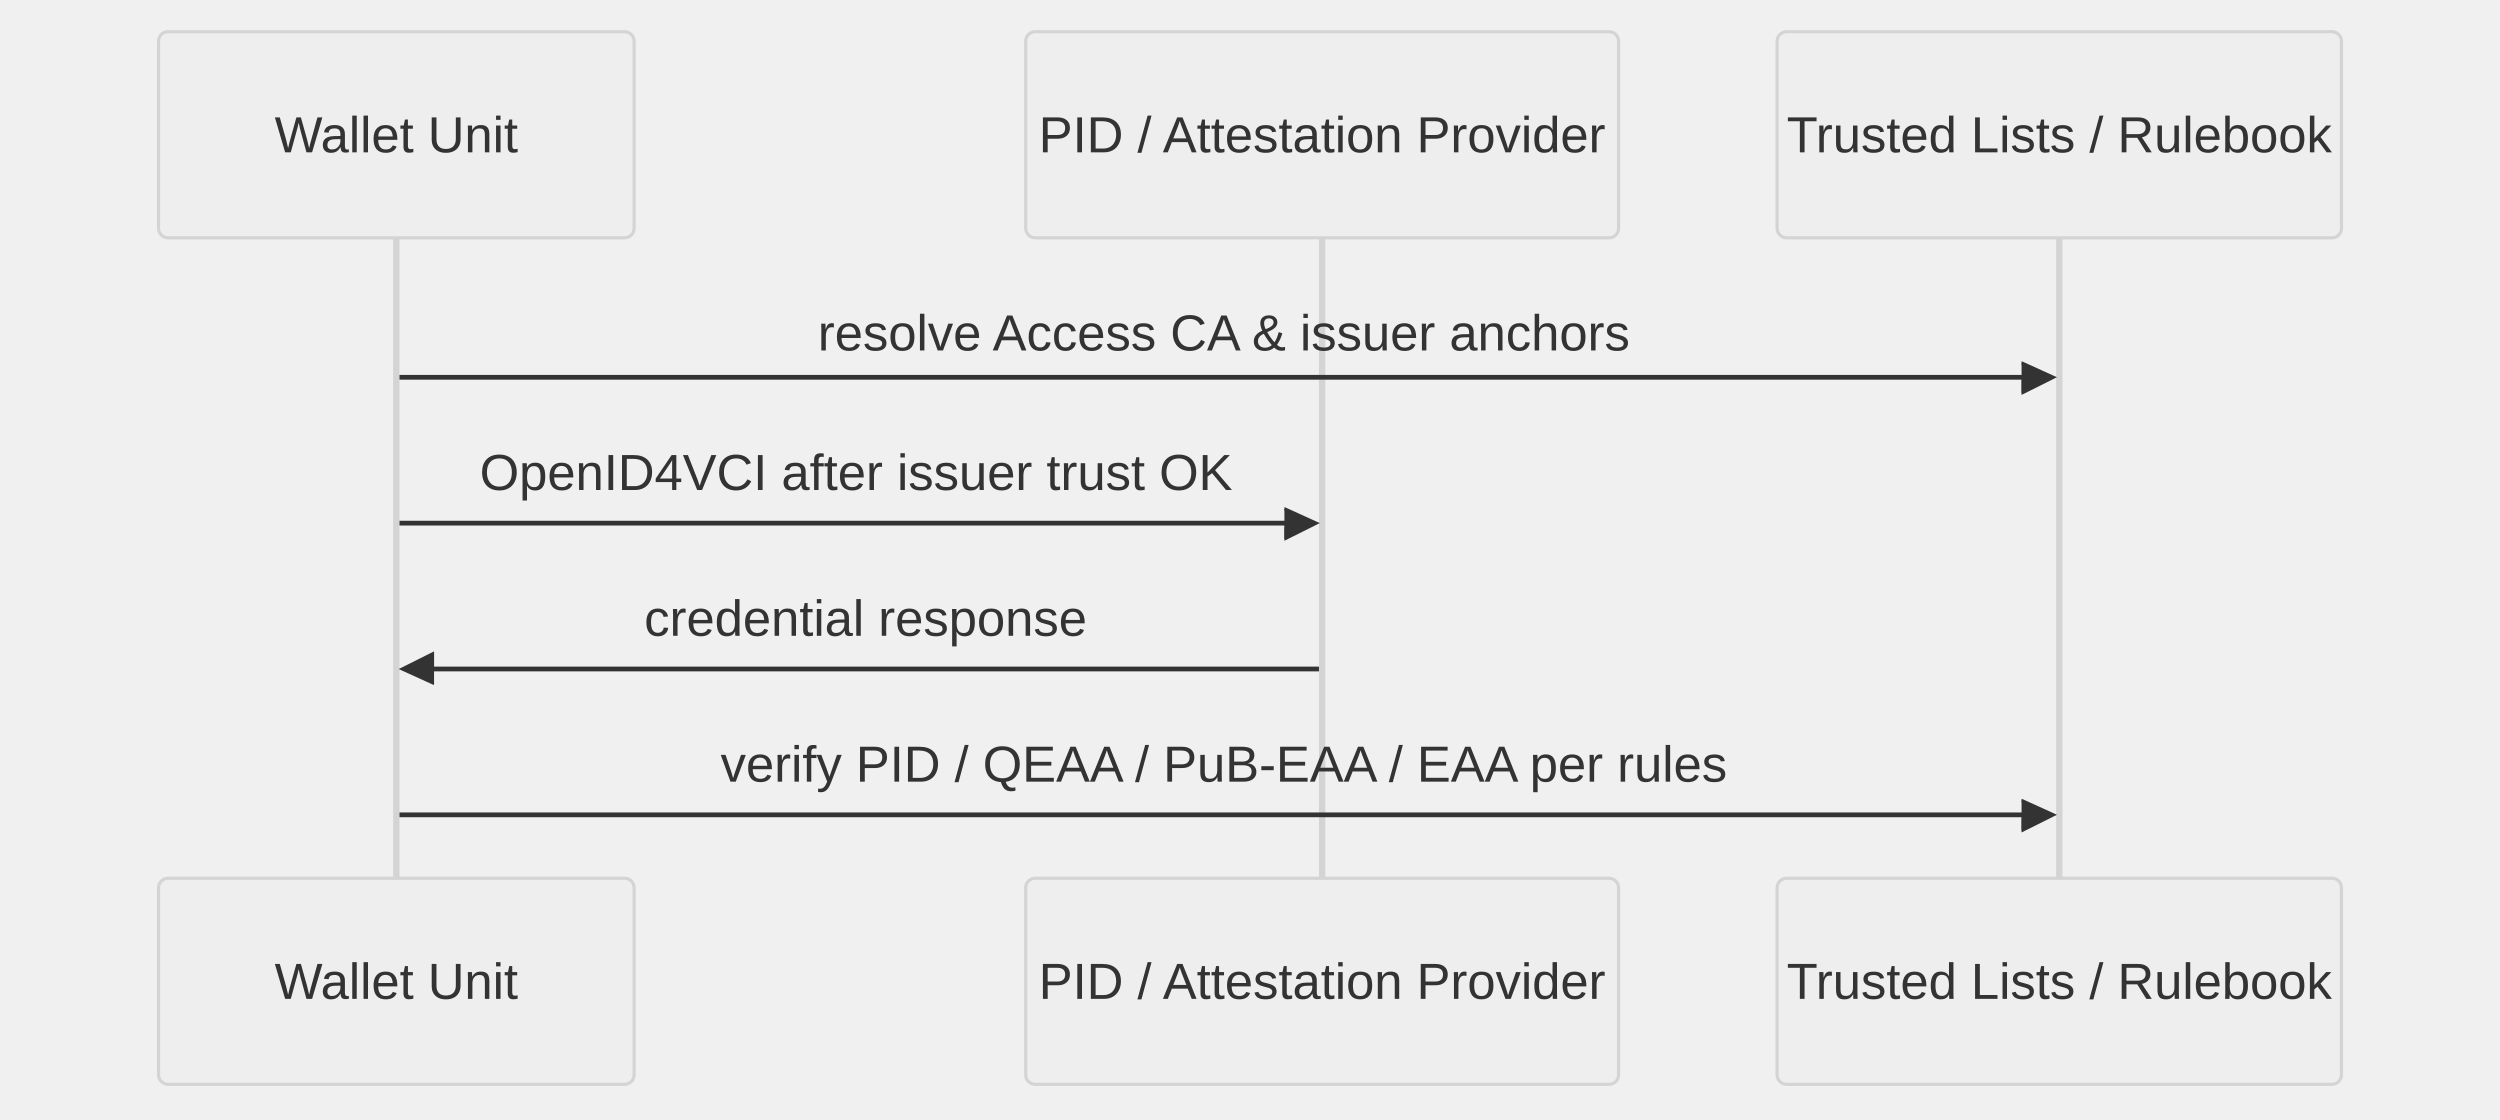
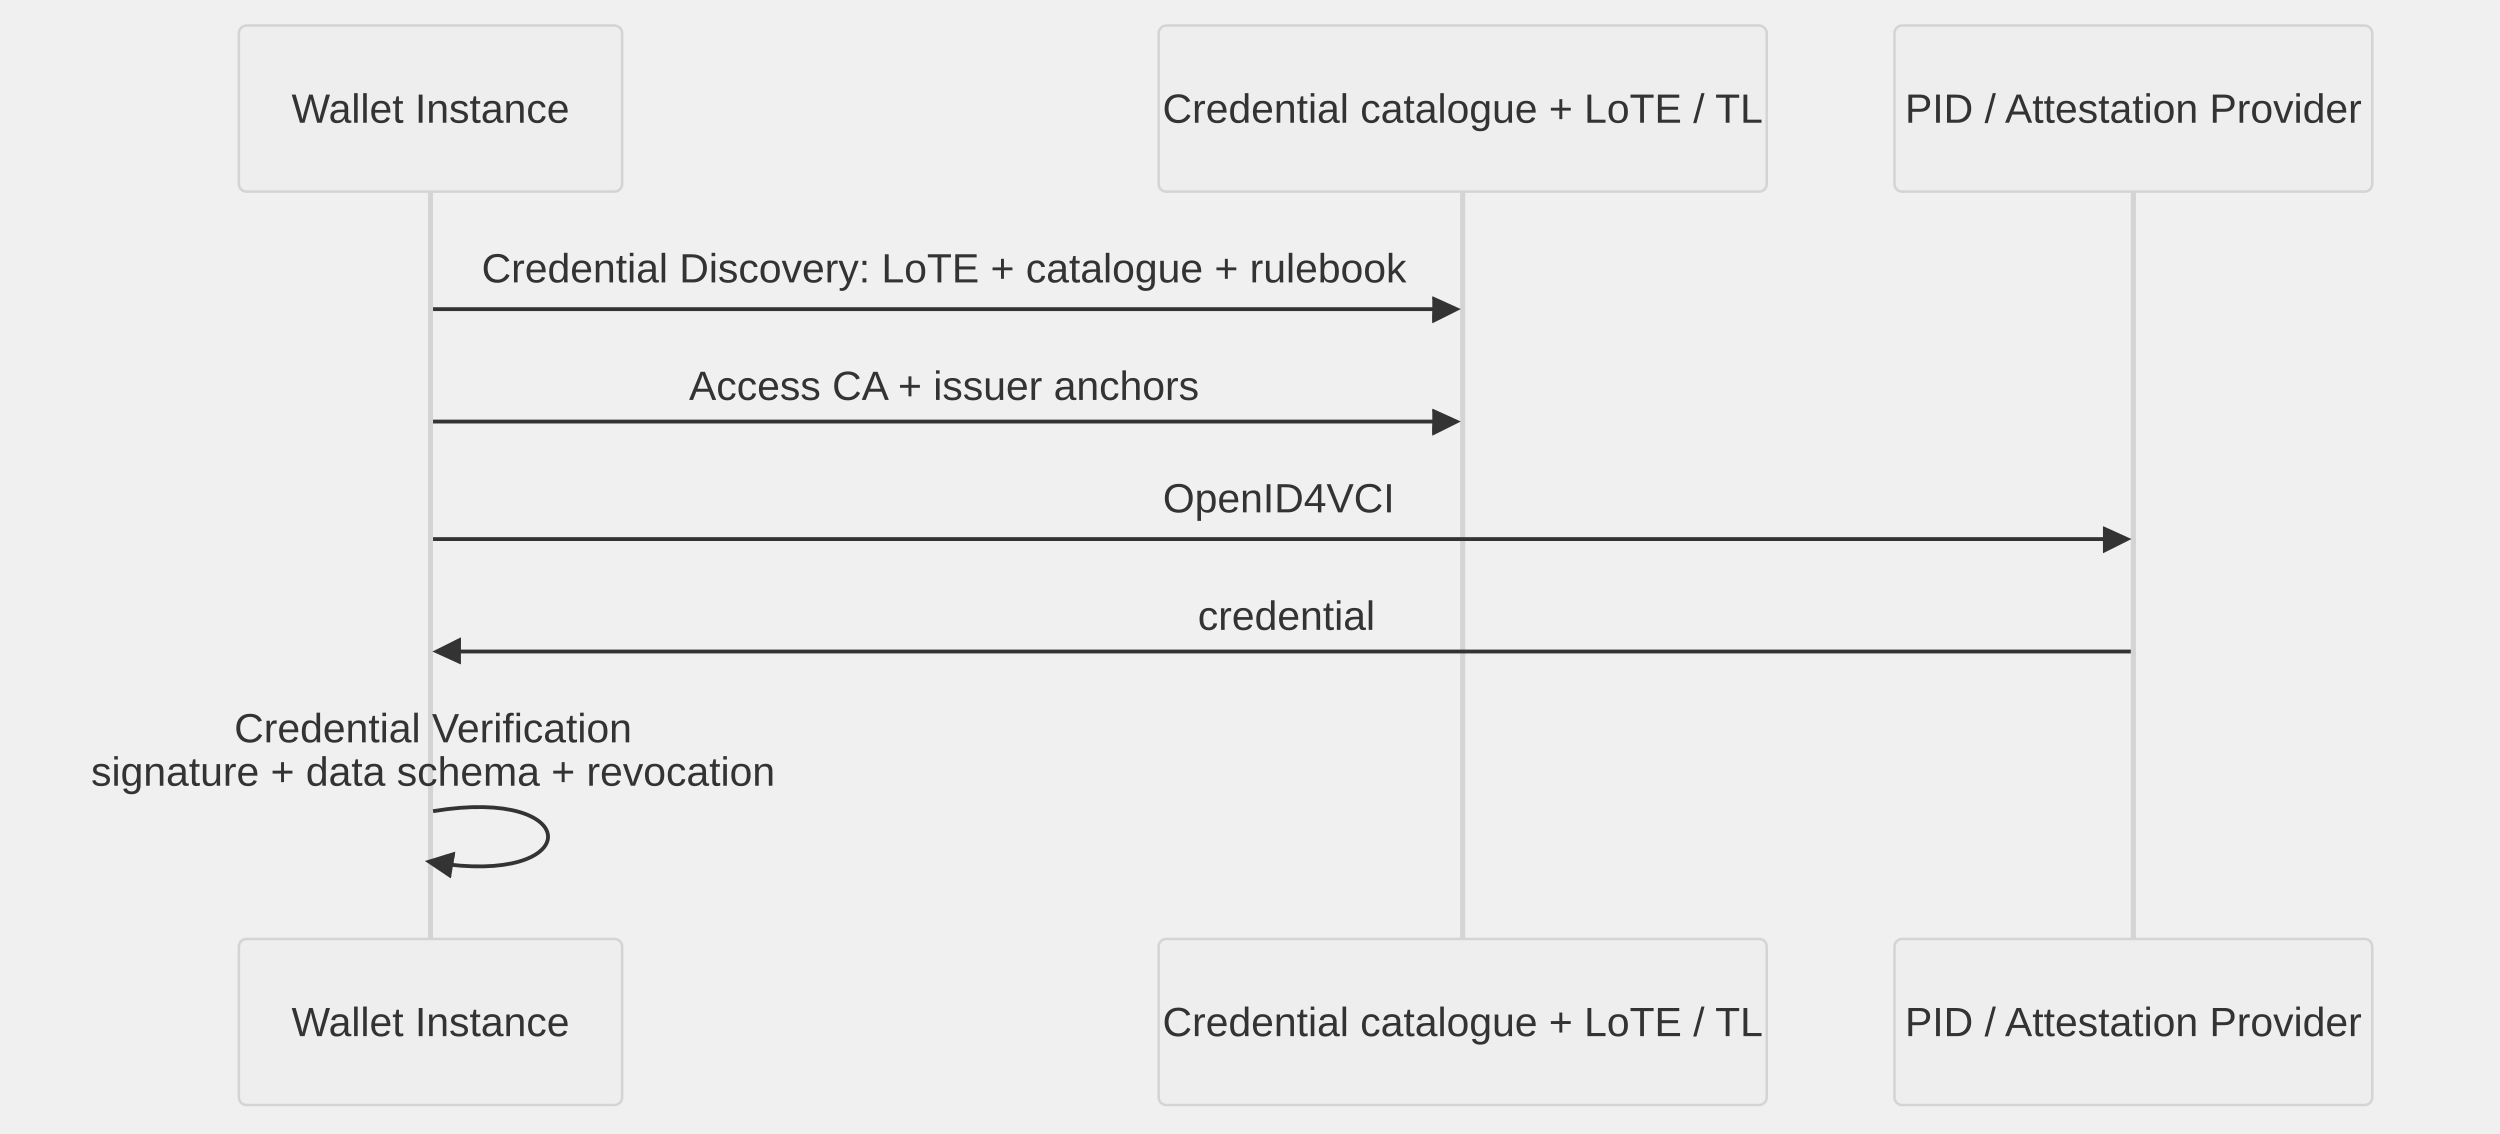
- <svg xmlns="http://www.w3.org/2000/svg" id="my-svg" width="100%" style="max-width: 788.5px; background-color: transparent;" viewBox="-50 -10 788.5 353" role="graphics-document document" aria-roledescription="sequence">
+ <svg xmlns="http://www.w3.org/2000/svg" id="my-svg" width="100%" style="max-width: 978.5px; background-color: transparent;" viewBox="-93.5 -10 978.5 443.5" role="graphics-document document" aria-roledescription="sequence">
  <g>
-     <rect x="510.5" y="267" fill="#eaeaea" stroke="#666" width="178" height="65" name="TL" rx="3" ry="3" class="actor actor-bottom" />
-     <text x="599.5" y="299.5" dominant-baseline="central" alignment-baseline="central" class="actor actor-box" style="text-anchor: middle; font-size: 16px; font-weight: 400;">
-       <tspan x="599.5" dy="0">Trusted Lists / Rulebook</tspan>
+     <rect x="648" y="357.5" fill="#eaeaea" stroke="#666" width="187" height="65" name="I" rx="3" ry="3" class="actor actor-bottom" />
+     <text x="741.5" y="390" dominant-baseline="central" alignment-baseline="central" class="actor actor-box" style="text-anchor: middle; font-size: 16px; font-weight: 400;">
+       <tspan x="741.5" dy="0">PID / Attestation Provider</tspan>
    </text>
  </g>
  <g>
-     <rect x="273.5" y="267" fill="#eaeaea" stroke="#666" width="187" height="65" name="I" rx="3" ry="3" class="actor actor-bottom" />
-     <text x="367" y="299.5" dominant-baseline="central" alignment-baseline="central" class="actor actor-box" style="text-anchor: middle; font-size: 16px; font-weight: 400;">
-       <tspan x="367" dy="0">PID / Attestation Provider</tspan>
+     <rect x="360" y="357.5" fill="#eaeaea" stroke="#666" width="238" height="65" name="T" rx="3" ry="3" class="actor actor-bottom" />
+     <text x="479" y="390" dominant-baseline="central" alignment-baseline="central" class="actor actor-box" style="text-anchor: middle; font-size: 16px; font-weight: 400;">
+       <tspan x="479" dy="0">Credential catalogue + LoTE / TL</tspan>
    </text>
  </g>
  <g>
-     <rect x="0" y="267" fill="#eaeaea" stroke="#666" width="150" height="65" name="W" rx="3" ry="3" class="actor actor-bottom" />
-     <text x="75" y="299.5" dominant-baseline="central" alignment-baseline="central" class="actor actor-box" style="text-anchor: middle; font-size: 16px; font-weight: 400;">
-       <tspan x="75" dy="0">Wallet Unit</tspan>
+     <rect x="0" y="357.5" fill="#eaeaea" stroke="#666" width="150" height="65" name="W" rx="3" ry="3" class="actor actor-bottom" />
+     <text x="75" y="390" dominant-baseline="central" alignment-baseline="central" class="actor actor-box" style="text-anchor: middle; font-size: 16px; font-weight: 400;">
+       <tspan x="75" dy="0">Wallet Instance</tspan>
    </text>
  </g>
  <g>
-     <line id="actor2" x1="599.5" y1="65" x2="599.5" y2="267" class="actor-line 200" stroke-width="0.5px" stroke="#999" name="TL" />
+     <line id="actor2" x1="741.5" y1="65" x2="741.5" y2="357.5" class="actor-line 200" stroke-width="0.5px" stroke="#999" name="I" />
    <g id="root-2">
-       <rect x="510.5" y="0" fill="#eaeaea" stroke="#666" width="178" height="65" name="TL" rx="3" ry="3" class="actor actor-top" />
-       <text x="599.5" y="32.5" dominant-baseline="central" alignment-baseline="central" class="actor actor-box" style="text-anchor: middle; font-size: 16px; font-weight: 400;">
-         <tspan x="599.5" dy="0">Trusted Lists / Rulebook</tspan>
+       <rect x="648" y="0" fill="#eaeaea" stroke="#666" width="187" height="65" name="I" rx="3" ry="3" class="actor actor-top" />
+       <text x="741.5" y="32.5" dominant-baseline="central" alignment-baseline="central" class="actor actor-box" style="text-anchor: middle; font-size: 16px; font-weight: 400;">
+         <tspan x="741.5" dy="0">PID / Attestation Provider</tspan>
      </text>
    </g>
  </g>
  <g>
-     <line id="actor1" x1="367" y1="65" x2="367" y2="267" class="actor-line 200" stroke-width="0.5px" stroke="#999" name="I" />
+     <line id="actor1" x1="479" y1="65" x2="479" y2="357.5" class="actor-line 200" stroke-width="0.5px" stroke="#999" name="T" />
    <g id="root-1">
-       <rect x="273.5" y="0" fill="#eaeaea" stroke="#666" width="187" height="65" name="I" rx="3" ry="3" class="actor actor-top" />
-       <text x="367" y="32.5" dominant-baseline="central" alignment-baseline="central" class="actor actor-box" style="text-anchor: middle; font-size: 16px; font-weight: 400;">
-         <tspan x="367" dy="0">PID / Attestation Provider</tspan>
+       <rect x="360" y="0" fill="#eaeaea" stroke="#666" width="238" height="65" name="T" rx="3" ry="3" class="actor actor-top" />
+       <text x="479" y="32.5" dominant-baseline="central" alignment-baseline="central" class="actor actor-box" style="text-anchor: middle; font-size: 16px; font-weight: 400;">
+         <tspan x="479" dy="0">Credential catalogue + LoTE / TL</tspan>
      </text>
    </g>
  </g>
  <g>
-     <line id="actor0" x1="75" y1="65" x2="75" y2="267" class="actor-line 200" stroke-width="0.5px" stroke="#999" name="W" />
+     <line id="actor0" x1="75" y1="65" x2="75" y2="357.5" class="actor-line 200" stroke-width="0.5px" stroke="#999" name="W" />
    <g id="root-0">
      <rect x="0" y="0" fill="#eaeaea" stroke="#666" width="150" height="65" name="W" rx="3" ry="3" class="actor actor-top" />
      <text x="75" y="32.5" dominant-baseline="central" alignment-baseline="central" class="actor actor-box" style="text-anchor: middle; font-size: 16px; font-weight: 400;">
-         <tspan x="75" dy="0">Wallet Unit</tspan>
+         <tspan x="75" dy="0">Wallet Instance</tspan>
      </text>
    </g>
  </g>
  <style>#my-svg{font-family:"trebuchet ms",verdana,arial,sans-serif;font-size:17px;fill:#000000;}@keyframes edge-animation-frame{from{stroke-dashoffset:0;}}@keyframes dash{to{stroke-dashoffset:0;}}#my-svg .edge-animation-slow{stroke-dasharray:9,5!important;stroke-dashoffset:900;animation:dash 50s linear infinite;stroke-linecap:round;}#my-svg .edge-animation-fast{stroke-dasharray:9,5!important;stroke-dashoffset:900;animation:dash 20s linear infinite;stroke-linecap:round;}#my-svg .error-icon{fill:#552222;}#my-svg .error-text{fill:#552222;stroke:#552222;}#my-svg .edge-thickness-normal{stroke-width:1px;}#my-svg .edge-thickness-thick{stroke-width:3.5px;}#my-svg .edge-pattern-solid{stroke-dasharray:0;}#my-svg .edge-thickness-invisible{stroke-width:0;fill:none;}#my-svg .edge-pattern-dashed{stroke-dasharray:3;}#my-svg .edge-pattern-dotted{stroke-dasharray:2;}#my-svg .marker{fill:#666;stroke:#666;}#my-svg .marker.cross{stroke:#666;}#my-svg svg{font-family:"trebuchet ms",verdana,arial,sans-serif;font-size:17px;}#my-svg p{margin:0;}#my-svg .actor{stroke:hsl(0, 0%, 83%);fill:#eee;}#my-svg text.actor&gt;tspan{fill:#333;stroke:none;}#my-svg .actor-line{stroke:hsl(0, 0%, 83%);}#my-svg .innerArc{stroke-width:1.5;stroke-dasharray:none;}#my-svg .messageLine0{stroke-width:1.5;stroke-dasharray:none;stroke:#333;}#my-svg .messageLine1{stroke-width:1.5;stroke-dasharray:2,2;stroke:#333;}#my-svg #arrowhead path{fill:#333;stroke:#333;}#my-svg .sequenceNumber{fill:white;}#my-svg #sequencenumber{fill:#333;}#my-svg #crosshead path{fill:#333;stroke:#333;}#my-svg .messageText{fill:#333;stroke:none;}#my-svg .labelBox{stroke:hsl(0, 0%, 83%);fill:#eee;}#my-svg .labelText,#my-svg .labelText&gt;tspan{fill:#333;stroke:none;}#my-svg .loopText,#my-svg .loopText&gt;tspan{fill:#333;stroke:none;}#my-svg .loopLine{stroke-width:2px;stroke-dasharray:2,2;stroke:hsl(0, 0%, 83%);fill:hsl(0, 0%, 83%);}#my-svg .note{stroke:#999;fill:#666;}#my-svg .noteText,#my-svg .noteText&gt;tspan{fill:#fff;stroke:none;}#my-svg .activation0{fill:#f4f4f4;stroke:#666;}#my-svg .activation1{fill:#f4f4f4;stroke:#666;}#my-svg .activation2{fill:#f4f4f4;stroke:#666;}#my-svg .actorPopupMenu{position:absolute;}#my-svg .actorPopupMenuPanel{position:absolute;fill:#eee;box-shadow:0px 8px 16px 0px rgba(0,0,0,0.2);filter:drop-shadow(3px 5px 2px rgb(0 0 0 / 0.4));}#my-svg .actor-man line{stroke:hsl(0, 0%, 83%);fill:#eee;}#my-svg .actor-man circle,#my-svg line{stroke:hsl(0, 0%, 83%);fill:#eee;stroke-width:2px;}#my-svg :root{--mermaid-font-family:"trebuchet ms",verdana,arial,sans-serif;}</style>
  <g />
  <defs>
    <symbol id="computer" width="24" height="24">
      <path transform="scale(.5)" d="M2 2v13h20v-13h-20zm18 11h-16v-9h16v9zm-10.228 6l.466-1h3.524l.467 1h-4.457zm14.228 3h-24l2-6h2.104l-1.33 4h18.45l-1.297-4h2.073l2 6zm-5-10h-14v-7h14v7z" />
    </symbol>
  </defs>
  <defs>
    <symbol id="database" fill-rule="evenodd" clip-rule="evenodd">
      <path transform="scale(.5)" d="M12.258.001l.256.004.255.005.253.008.251.01.249.012.247.015.246.016.242.019.241.02.239.023.236.024.233.027.231.028.229.031.225.032.223.034.22.036.217.038.214.04.211.041.208.043.205.045.201.046.198.048.194.05.191.051.187.053.183.054.18.056.175.057.172.059.168.06.163.061.16.063.155.064.15.066.074.033.073.033.071.034.07.034.069.035.068.035.067.035.066.035.064.036.064.036.062.036.06.036.06.037.058.037.058.037.055.038.055.038.053.038.052.038.051.039.05.039.048.039.047.039.045.04.044.04.043.04.041.04.04.041.039.041.037.041.036.041.034.041.033.042.032.042.03.042.029.042.027.042.026.043.024.043.023.043.021.043.02.043.018.044.017.043.015.044.013.044.012.044.011.045.009.044.007.045.006.045.004.045.002.045.001.045v17l-.001.045-.002.045-.004.045-.006.045-.007.045-.009.044-.011.045-.012.044-.013.044-.015.044-.017.043-.018.044-.02.043-.021.043-.023.043-.024.043-.026.043-.027.042-.029.042-.03.042-.032.042-.033.042-.034.041-.036.041-.037.041-.039.041-.04.041-.041.04-.043.04-.044.04-.045.04-.047.039-.048.039-.05.039-.051.039-.052.038-.053.038-.055.038-.055.038-.058.037-.058.037-.06.037-.06.036-.062.036-.064.036-.064.036-.066.035-.067.035-.068.035-.069.035-.07.034-.071.034-.073.033-.074.033-.15.066-.155.064-.16.063-.163.061-.168.06-.172.059-.175.057-.18.056-.183.054-.187.053-.191.051-.194.05-.198.048-.201.046-.205.045-.208.043-.211.041-.214.04-.217.038-.22.036-.223.034-.225.032-.229.031-.231.028-.233.027-.236.024-.239.023-.241.02-.242.019-.246.016-.247.015-.249.012-.251.01-.253.008-.255.005-.256.004-.258.001-.258-.001-.256-.004-.255-.005-.253-.008-.251-.01-.249-.012-.247-.015-.245-.016-.243-.019-.241-.02-.238-.023-.236-.024-.234-.027-.231-.028-.228-.031-.226-.032-.223-.034-.22-.036-.217-.038-.214-.04-.211-.041-.208-.043-.204-.045-.201-.046-.198-.048-.195-.05-.19-.051-.187-.053-.184-.054-.179-.056-.176-.057-.172-.059-.167-.06-.164-.061-.159-.063-.155-.064-.151-.066-.074-.033-.072-.033-.072-.034-.07-.034-.069-.035-.068-.035-.067-.035-.066-.035-.064-.036-.063-.036-.062-.036-.061-.036-.06-.037-.058-.037-.057-.037-.056-.038-.055-.038-.053-.038-.052-.038-.051-.039-.049-.039-.049-.039-.046-.039-.046-.04-.044-.04-.043-.04-.041-.04-.04-.041-.039-.041-.037-.041-.036-.041-.034-.041-.033-.042-.032-.042-.03-.042-.029-.042-.027-.042-.026-.043-.024-.043-.023-.043-.021-.043-.02-.043-.018-.044-.017-.043-.015-.044-.013-.044-.012-.044-.011-.045-.009-.044-.007-.045-.006-.045-.004-.045-.002-.045-.001-.045v-17l.001-.045.002-.045.004-.045.006-.045.007-.045.009-.044.011-.045.012-.044.013-.044.015-.044.017-.043.018-.044.02-.043.021-.043.023-.043.024-.043.026-.043.027-.042.029-.042.03-.042.032-.042.033-.042.034-.041.036-.041.037-.041.039-.041.04-.041.041-.04.043-.04.044-.04.046-.04.046-.039.049-.039.049-.039.051-.039.052-.038.053-.038.055-.038.056-.038.057-.037.058-.037.06-.037.061-.036.062-.036.063-.036.064-.036.066-.035.067-.035.068-.035.069-.035.07-.034.072-.034.072-.033.074-.033.151-.066.155-.064.159-.063.164-.061.167-.06.172-.059.176-.057.179-.056.184-.054.187-.053.19-.051.195-.05.198-.048.201-.046.204-.045.208-.043.211-.041.214-.04.217-.038.22-.036.223-.034.226-.032.228-.031.231-.028.234-.027.236-.024.238-.023.241-.02.243-.019.245-.016.247-.015.249-.012.251-.01.253-.008.255-.005.256-.004.258-.001.258.001zm-9.258 20.499v.01l.001.021.003.021.004.022.005.021.006.022.007.022.009.023.01.022.011.023.012.023.013.023.015.023.016.024.017.023.018.024.019.024.021.024.022.025.023.024.024.025.052.049.056.05.061.051.066.051.07.051.075.051.079.052.084.052.088.052.092.052.097.052.102.051.105.052.11.052.114.051.119.051.123.051.127.05.131.05.135.05.139.048.144.049.147.047.152.047.155.047.16.045.163.045.167.043.171.043.176.041.178.041.183.039.187.039.19.037.194.035.197.035.202.033.204.031.209.03.212.029.216.027.219.025.222.024.226.021.23.02.233.018.236.016.24.015.243.012.246.01.249.008.253.005.256.004.259.001.26-.001.257-.004.254-.005.25-.008.247-.011.244-.012.241-.014.237-.016.233-.018.231-.021.226-.021.224-.024.22-.026.216-.027.212-.028.21-.031.205-.031.202-.034.198-.034.194-.036.191-.037.187-.039.183-.04.179-.04.175-.042.172-.043.168-.044.163-.045.16-.046.155-.046.152-.047.148-.048.143-.049.139-.049.136-.05.131-.05.126-.05.123-.051.118-.052.114-.051.11-.052.106-.052.101-.052.096-.052.092-.052.088-.053.083-.051.079-.052.074-.052.07-.051.065-.051.06-.051.056-.05.051-.05.023-.024.023-.025.021-.024.02-.024.019-.024.018-.024.017-.024.015-.023.014-.024.013-.023.012-.023.01-.023.01-.022.008-.022.006-.022.006-.022.004-.022.004-.021.001-.021.001-.021v-4.127l-.077.055-.08.053-.083.054-.085.053-.087.052-.09.052-.093.051-.095.05-.097.05-.1.049-.102.049-.105.048-.106.047-.109.047-.111.046-.114.045-.115.045-.118.044-.12.043-.122.042-.124.042-.126.041-.128.04-.13.04-.132.038-.134.038-.135.037-.138.037-.139.035-.142.035-.143.034-.144.033-.147.032-.148.031-.15.03-.151.03-.153.029-.154.027-.156.027-.158.026-.159.025-.161.024-.162.023-.163.022-.165.021-.166.02-.167.019-.169.018-.169.017-.171.016-.173.015-.173.014-.175.013-.175.012-.177.011-.178.01-.179.008-.179.008-.181.006-.182.005-.182.004-.184.003-.184.002h-.37l-.184-.002-.184-.003-.182-.004-.182-.005-.181-.006-.179-.008-.179-.008-.178-.01-.176-.011-.176-.012-.175-.013-.173-.014-.172-.015-.171-.016-.17-.017-.169-.018-.167-.019-.166-.02-.165-.021-.163-.022-.162-.023-.161-.024-.159-.025-.157-.026-.156-.027-.155-.027-.153-.029-.151-.03-.15-.03-.148-.031-.146-.032-.145-.033-.143-.034-.141-.035-.14-.035-.137-.037-.136-.037-.134-.038-.132-.038-.13-.04-.128-.04-.126-.041-.124-.042-.122-.042-.12-.044-.117-.043-.116-.045-.113-.045-.112-.046-.109-.047-.106-.047-.105-.048-.102-.049-.1-.049-.097-.05-.095-.05-.093-.052-.09-.051-.087-.052-.085-.053-.083-.054-.08-.054-.077-.054v4.127zm0-5.654v.011l.001.021.003.021.004.021.005.022.006.022.007.022.009.022.01.022.011.023.012.023.013.023.015.024.016.023.017.024.018.024.019.024.021.024.022.024.023.025.024.024.052.05.056.05.061.05.066.051.07.051.075.052.079.051.084.052.088.052.092.052.097.052.102.052.105.052.11.051.114.051.119.052.123.05.127.051.131.05.135.049.139.049.144.048.147.048.152.047.155.046.16.045.163.045.167.044.171.042.176.042.178.04.183.04.187.038.19.037.194.036.197.034.202.033.204.032.209.03.212.028.216.027.219.025.222.024.226.022.23.02.233.018.236.016.24.014.243.012.246.01.249.008.253.006.256.003.259.001.26-.001.257-.003.254-.006.25-.008.247-.01.244-.012.241-.015.237-.016.233-.018.231-.02.226-.022.224-.024.22-.025.216-.027.212-.029.21-.03.205-.032.202-.033.198-.035.194-.036.191-.037.187-.039.183-.039.179-.041.175-.042.172-.043.168-.044.163-.045.16-.045.155-.047.152-.047.148-.048.143-.048.139-.05.136-.049.131-.05.126-.051.123-.051.118-.051.114-.052.11-.052.106-.052.101-.052.096-.052.092-.052.088-.052.083-.052.079-.052.074-.051.07-.052.065-.051.06-.05.056-.051.051-.049.023-.025.023-.024.021-.025.02-.024.019-.024.018-.024.017-.024.015-.023.014-.023.013-.024.012-.022.01-.023.01-.023.008-.022.006-.022.006-.022.004-.021.004-.022.001-.021.001-.021v-4.139l-.077.054-.08.054-.083.054-.085.052-.087.053-.09.051-.093.051-.095.051-.097.05-.1.049-.102.049-.105.048-.106.047-.109.047-.111.046-.114.045-.115.044-.118.044-.12.044-.122.042-.124.042-.126.041-.128.04-.13.039-.132.039-.134.038-.135.037-.138.036-.139.036-.142.035-.143.033-.144.033-.147.033-.148.031-.15.03-.151.03-.153.028-.154.028-.156.027-.158.026-.159.025-.161.024-.162.023-.163.022-.165.021-.166.02-.167.019-.169.018-.169.017-.171.016-.173.015-.173.014-.175.013-.175.012-.177.011-.178.009-.179.009-.179.007-.181.007-.182.005-.182.004-.184.003-.184.002h-.37l-.184-.002-.184-.003-.182-.004-.182-.005-.181-.007-.179-.007-.179-.009-.178-.009-.176-.011-.176-.012-.175-.013-.173-.014-.172-.015-.171-.016-.17-.017-.169-.018-.167-.019-.166-.02-.165-.021-.163-.022-.162-.023-.161-.024-.159-.025-.157-.026-.156-.027-.155-.028-.153-.028-.151-.03-.15-.03-.148-.031-.146-.033-.145-.033-.143-.033-.141-.035-.14-.036-.137-.036-.136-.037-.134-.038-.132-.039-.13-.039-.128-.04-.126-.041-.124-.042-.122-.043-.12-.043-.117-.044-.116-.044-.113-.046-.112-.046-.109-.046-.106-.047-.105-.048-.102-.049-.1-.049-.097-.05-.095-.051-.093-.051-.09-.051-.087-.053-.085-.052-.083-.054-.08-.054-.077-.054v4.139zm0-5.666v.011l.001.02.003.022.004.021.005.022.006.021.007.022.009.023.01.022.011.023.012.023.013.023.015.023.016.024.017.024.018.023.019.024.021.025.022.024.023.024.024.025.052.05.056.05.061.05.066.051.07.051.075.052.079.051.084.052.088.052.092.052.097.052.102.052.105.051.11.052.114.051.119.051.123.051.127.05.131.05.135.05.139.049.144.048.147.048.152.047.155.046.16.045.163.045.167.043.171.043.176.042.178.04.183.04.187.038.19.037.194.036.197.034.202.033.204.032.209.03.212.028.216.027.219.025.222.024.226.021.23.02.233.018.236.017.24.014.243.012.246.01.249.008.253.006.256.003.259.001.26-.001.257-.003.254-.006.25-.008.247-.01.244-.013.241-.014.237-.016.233-.018.231-.02.226-.022.224-.024.22-.025.216-.027.212-.029.21-.03.205-.032.202-.033.198-.035.194-.036.191-.037.187-.039.183-.039.179-.041.175-.042.172-.043.168-.044.163-.045.16-.045.155-.047.152-.047.148-.048.143-.049.139-.049.136-.049.131-.051.126-.05.123-.051.118-.052.114-.051.11-.052.106-.052.101-.052.096-.052.092-.052.088-.052.083-.052.079-.052.074-.052.07-.051.065-.051.06-.051.056-.05.051-.049.023-.025.023-.025.021-.024.02-.024.019-.024.018-.024.017-.024.015-.023.014-.024.013-.023.012-.023.01-.022.01-.023.008-.022.006-.022.006-.022.004-.022.004-.021.001-.021.001-.021v-4.153l-.077.054-.08.054-.083.053-.085.053-.087.053-.09.051-.093.051-.095.051-.097.05-.1.049-.102.048-.105.048-.106.048-.109.046-.111.046-.114.046-.115.044-.118.044-.12.043-.122.043-.124.042-.126.041-.128.04-.13.039-.132.039-.134.038-.135.037-.138.036-.139.036-.142.034-.143.034-.144.033-.147.032-.148.032-.15.03-.151.03-.153.028-.154.028-.156.027-.158.026-.159.024-.161.024-.162.023-.163.023-.165.021-.166.02-.167.019-.169.018-.169.017-.171.016-.173.015-.173.014-.175.013-.175.012-.177.01-.178.01-.179.009-.179.007-.181.006-.182.006-.182.004-.184.003-.184.001-.185.001-.185-.001-.184-.001-.184-.003-.182-.004-.182-.006-.181-.006-.179-.007-.179-.009-.178-.01-.176-.01-.176-.012-.175-.013-.173-.014-.172-.015-.171-.016-.17-.017-.169-.018-.167-.019-.166-.02-.165-.021-.163-.023-.162-.023-.161-.024-.159-.024-.157-.026-.156-.027-.155-.028-.153-.028-.151-.03-.15-.03-.148-.032-.146-.032-.145-.033-.143-.034-.141-.034-.14-.036-.137-.036-.136-.037-.134-.038-.132-.039-.13-.039-.128-.041-.126-.041-.124-.041-.122-.043-.12-.043-.117-.044-.116-.044-.113-.046-.112-.046-.109-.046-.106-.048-.105-.048-.102-.048-.1-.05-.097-.049-.095-.051-.093-.051-.09-.052-.087-.052-.085-.053-.083-.053-.08-.054-.077-.054v4.153zm8.74-8.179l-.257.004-.254.005-.25.008-.247.011-.244.012-.241.014-.237.016-.233.018-.231.021-.226.022-.224.023-.22.026-.216.027-.212.028-.21.031-.205.032-.202.033-.198.034-.194.036-.191.038-.187.038-.183.04-.179.041-.175.042-.172.043-.168.043-.163.045-.16.046-.155.046-.152.048-.148.048-.143.048-.139.049-.136.05-.131.05-.126.051-.123.051-.118.051-.114.052-.11.052-.106.052-.101.052-.096.052-.092.052-.088.052-.083.052-.079.052-.074.051-.07.052-.065.051-.06.05-.056.05-.051.05-.023.025-.023.024-.021.024-.02.025-.019.024-.018.024-.017.023-.015.024-.014.023-.013.023-.012.023-.01.023-.01.022-.008.022-.006.023-.006.021-.004.022-.004.021-.001.021-.001.021.001.021.001.021.004.021.004.022.006.021.006.023.008.022.01.022.01.023.012.023.013.023.014.023.015.024.017.023.018.024.019.024.02.025.021.024.023.024.023.025.051.05.056.05.06.05.065.051.07.052.074.051.079.052.083.052.088.052.092.052.096.052.101.052.106.052.11.052.114.052.118.051.123.051.126.051.131.05.136.05.139.049.143.048.148.048.152.048.155.046.16.046.163.045.168.043.172.043.175.042.179.041.183.04.187.038.191.038.194.036.198.034.202.033.205.032.21.031.212.028.216.027.22.026.224.023.226.022.231.021.233.018.237.016.241.014.244.012.247.011.25.008.254.005.257.004.26.001.26-.001.257-.004.254-.005.25-.008.247-.011.244-.012.241-.014.237-.016.233-.018.231-.021.226-.022.224-.023.22-.026.216-.027.212-.028.21-.031.205-.032.202-.033.198-.034.194-.036.191-.038.187-.038.183-.04.179-.041.175-.042.172-.043.168-.043.163-.045.16-.046.155-.046.152-.048.148-.048.143-.048.139-.049.136-.05.131-.05.126-.051.123-.051.118-.051.114-.052.11-.052.106-.052.101-.052.096-.052.092-.052.088-.052.083-.052.079-.052.074-.051.07-.052.065-.051.06-.05.056-.05.051-.05.023-.025.023-.024.021-.024.02-.025.019-.024.018-.024.017-.023.015-.024.014-.023.013-.023.012-.023.01-.023.01-.022.008-.022.006-.023.006-.021.004-.022.004-.021.001-.021.001-.021-.001-.021-.001-.021-.004-.021-.004-.022-.006-.021-.006-.023-.008-.022-.01-.022-.01-.023-.012-.023-.013-.023-.014-.023-.015-.024-.017-.023-.018-.024-.019-.024-.02-.025-.021-.024-.023-.024-.023-.025-.051-.05-.056-.05-.06-.05-.065-.051-.07-.052-.074-.051-.079-.052-.083-.052-.088-.052-.092-.052-.096-.052-.101-.052-.106-.052-.11-.052-.114-.052-.118-.051-.123-.051-.126-.051-.131-.05-.136-.05-.139-.049-.143-.048-.148-.048-.152-.048-.155-.046-.16-.046-.163-.045-.168-.043-.172-.043-.175-.042-.179-.041-.183-.04-.187-.038-.191-.038-.194-.036-.198-.034-.202-.033-.205-.032-.21-.031-.212-.028-.216-.027-.22-.026-.224-.023-.226-.022-.231-.021-.233-.018-.237-.016-.241-.014-.244-.012-.247-.011-.25-.008-.254-.005-.257-.004-.26-.001-.26.001z" />
    </symbol>
  </defs>
  <defs>
    <symbol id="clock" width="24" height="24">
      <path transform="scale(.5)" d="M12 2c5.514 0 10 4.486 10 10s-4.486 10-10 10-10-4.486-10-10 4.486-10 10-10zm0-2c-6.627 0-12 5.373-12 12s5.373 12 12 12 12-5.373 12-12-5.373-12-12-12zm5.848 12.459c.202.038.202.333.001.372-1.907.361-6.045 1.111-6.547 1.111-.719 0-1.301-.582-1.301-1.301 0-.512.77-5.447 1.125-7.445.034-.192.312-.181.343.014l.985 6.238 5.394 1.011z" />
    </symbol>
  </defs>
  <defs>
    <marker id="arrowhead" refX="7.9" refY="5" markerUnits="userSpaceOnUse" markerWidth="12" markerHeight="12" orient="auto-start-reverse">
      <path d="M -1 0 L 10 5 L 0 10 z" />
    </marker>
  </defs>
  <defs>
    <marker id="crosshead" markerWidth="15" markerHeight="8" orient="auto" refX="4" refY="4.5">
      <path fill="none" stroke="#000000" stroke-width="1pt" d="M 1,2 L 6,7 M 6,2 L 1,7" style="stroke-dasharray: 0, 0;" />
    </marker>
  </defs>
  <defs>
    <marker id="filled-head" refX="15.5" refY="7" markerWidth="20" markerHeight="28" orient="auto">
      <path d="M 18,7 L9,13 L14,7 L9,1 Z" />
    </marker>
  </defs>
  <defs>
    <marker id="sequencenumber" refX="15" refY="15" markerWidth="60" markerHeight="40" orient="auto">
      <circle cx="15" cy="15" r="6" />
    </marker>
  </defs>
  <defs>
    <marker id="solidTopArrowHead" refX="7.9" refY="7.25" markerUnits="userSpaceOnUse" markerWidth="12" markerHeight="12" orient="auto-start-reverse">
      <path d="M 0 0 L 10 8 L 0 8 z" />
    </marker>
  </defs>
  <defs>
    <marker id="solidBottomArrowHead" refX="7.9" refY="0.75" markerUnits="userSpaceOnUse" markerWidth="12" markerHeight="12" orient="auto-start-reverse">
      <path d="M 0 0 L 10 0 L 0 8 z" />
    </marker>
  </defs>
  <defs>
    <marker id="stickTopArrowHead" refX="7.5" refY="7" markerUnits="userSpaceOnUse" markerWidth="12" markerHeight="12" orient="auto-start-reverse">
      <path d="M 0 0 L 7 7" stroke="black" stroke-width="1.5" fill="none" />
    </marker>
  </defs>
  <defs>
    <marker id="stickBottomArrowHead" refX="7.5" refY="0" markerUnits="userSpaceOnUse" markerWidth="12" markerHeight="12" orient="auto-start-reverse">
      <path d="M 0 7 L 7 0" stroke="black" stroke-width="1.5" fill="none" />
    </marker>
  </defs>
-   <text x="336" y="80" text-anchor="middle" dominant-baseline="middle" alignment-baseline="middle" class="messageText" dy="1em" style="font-size: 16px; font-weight: 400;">resolve Access CA &amp; issuer anchors</text>
-   <line x1="76" y1="109" x2="595.5" y2="109" class="messageLine0" stroke-width="2" stroke="none" marker-end="url(#arrowhead)" style="fill: none;" />
-   <text x="220" y="124" text-anchor="middle" dominant-baseline="middle" alignment-baseline="middle" class="messageText" dy="1em" style="font-size: 16px; font-weight: 400;">OpenID4VCI after issuer trust OK</text>
-   <line x1="76" y1="155" x2="363" y2="155" class="messageLine0" stroke-width="2" stroke="none" marker-end="url(#arrowhead)" style="fill: none;" />
-   <text x="223" y="170" text-anchor="middle" dominant-baseline="middle" alignment-baseline="middle" class="messageText" dy="1em" style="font-size: 16px; font-weight: 400;">credential response</text>
-   <line x1="366" y1="201" x2="79" y2="201" class="messageLine0" stroke-width="2" stroke="none" marker-end="url(#arrowhead)" style="fill: none;" />
-   <text x="336" y="216" text-anchor="middle" dominant-baseline="middle" alignment-baseline="middle" class="messageText" dy="1em" style="font-size: 16px; font-weight: 400;">verify PID / QEAA / PuB-EAA / EAA per rules</text>
-   <line x1="76" y1="247" x2="595.5" y2="247" class="messageLine0" stroke-width="2" stroke="none" marker-end="url(#arrowhead)" style="fill: none;" />
+   <text x="276" y="80" text-anchor="middle" dominant-baseline="middle" alignment-baseline="middle" class="messageText" dy="1em" style="font-size: 16px; font-weight: 400;">Credential Discovery: LoTE + catalogue + rulebook</text>
+   <line x1="76" y1="111" x2="475" y2="111" class="messageLine0" stroke-width="2" stroke="none" marker-end="url(#arrowhead)" style="fill: none;" />
+   <text x="276" y="126" text-anchor="middle" dominant-baseline="middle" alignment-baseline="middle" class="messageText" dy="1em" style="font-size: 16px; font-weight: 400;">Access CA + issuer anchors</text>
+   <line x1="76" y1="155" x2="475" y2="155" class="messageLine0" stroke-width="2" stroke="none" marker-end="url(#arrowhead)" style="fill: none;" />
+   <text x="407" y="170" text-anchor="middle" dominant-baseline="middle" alignment-baseline="middle" class="messageText" dy="1em" style="font-size: 16px; font-weight: 400;">OpenID4VCI</text>
+   <line x1="76" y1="201" x2="737.5" y2="201" class="messageLine0" stroke-width="2" stroke="none" marker-end="url(#arrowhead)" style="fill: none;" />
+   <text x="410" y="216" text-anchor="middle" dominant-baseline="middle" alignment-baseline="middle" class="messageText" dy="1em" style="font-size: 16px; font-weight: 400;">credential</text>
+   <line x1="740.5" y1="245" x2="79" y2="245" class="messageLine0" stroke-width="2" stroke="none" marker-end="url(#arrowhead)" style="fill: none;" />
+   <text x="76" y="260" text-anchor="middle" dominant-baseline="middle" alignment-baseline="middle" class="messageText" dy="1em" style="font-size: 16px; font-weight: 400;">Credential Verification</text>
+   <text x="76" y="277" text-anchor="middle" dominant-baseline="middle" alignment-baseline="middle" class="messageText" dy="1em" style="font-size: 16px; font-weight: 400;">signature + data schema + revocation</text>
+   <path d="M 76,307.5 C 136,297.5 136,337.5 76,327.5" class="messageLine0" stroke-width="2" stroke="none" marker-end="url(#arrowhead)" style="fill: none;" />
</svg>
